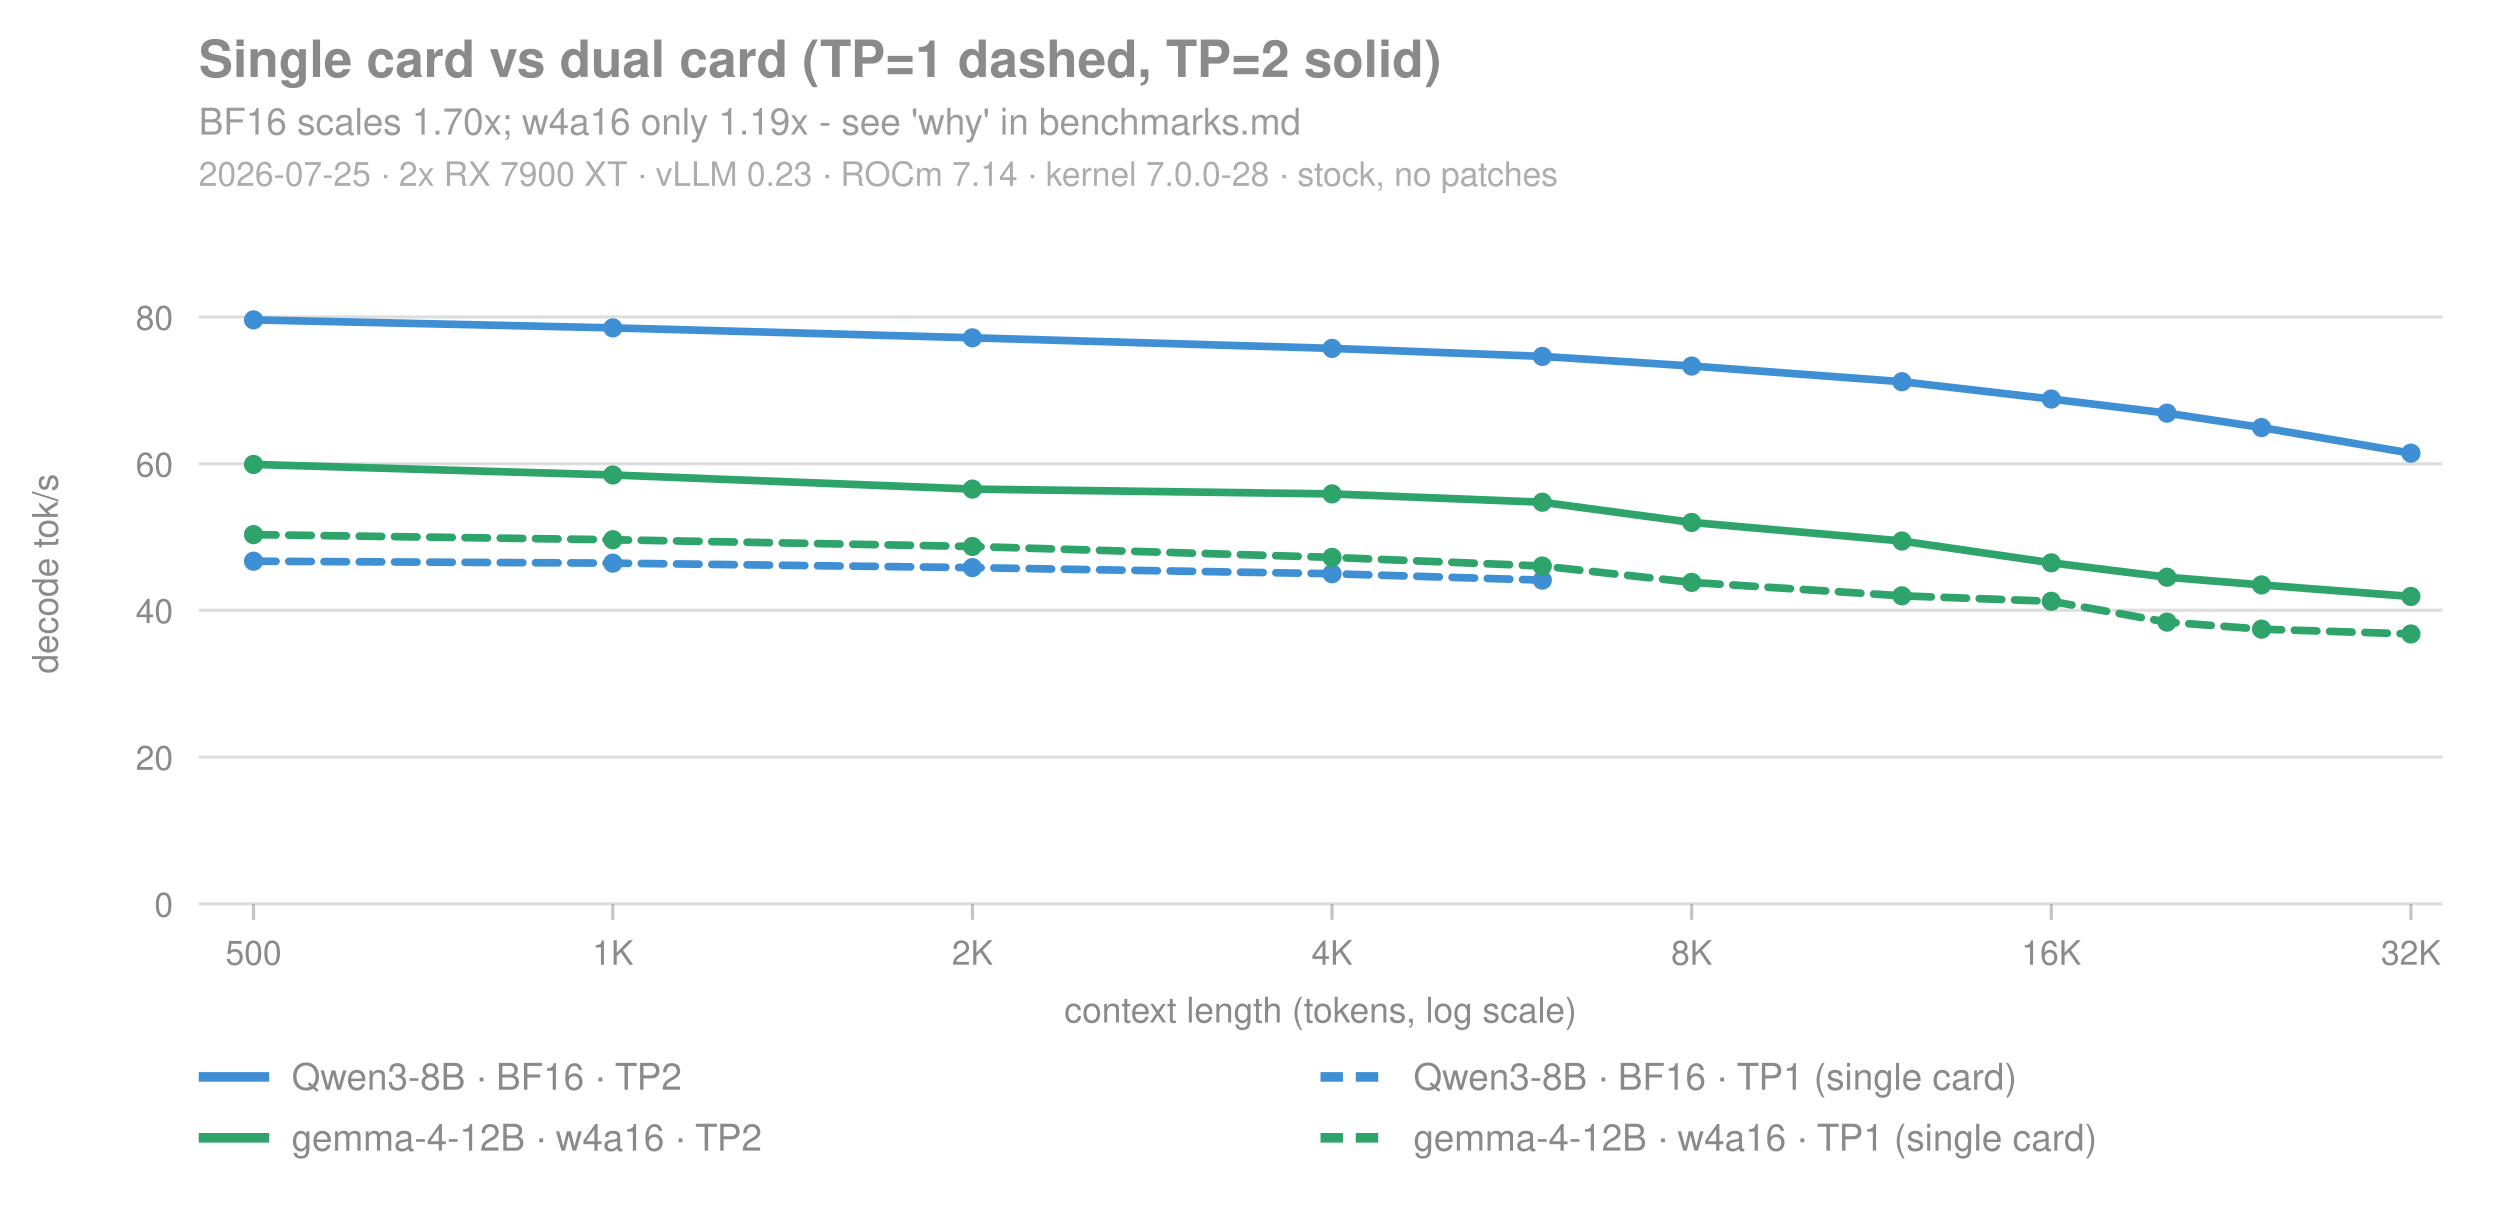
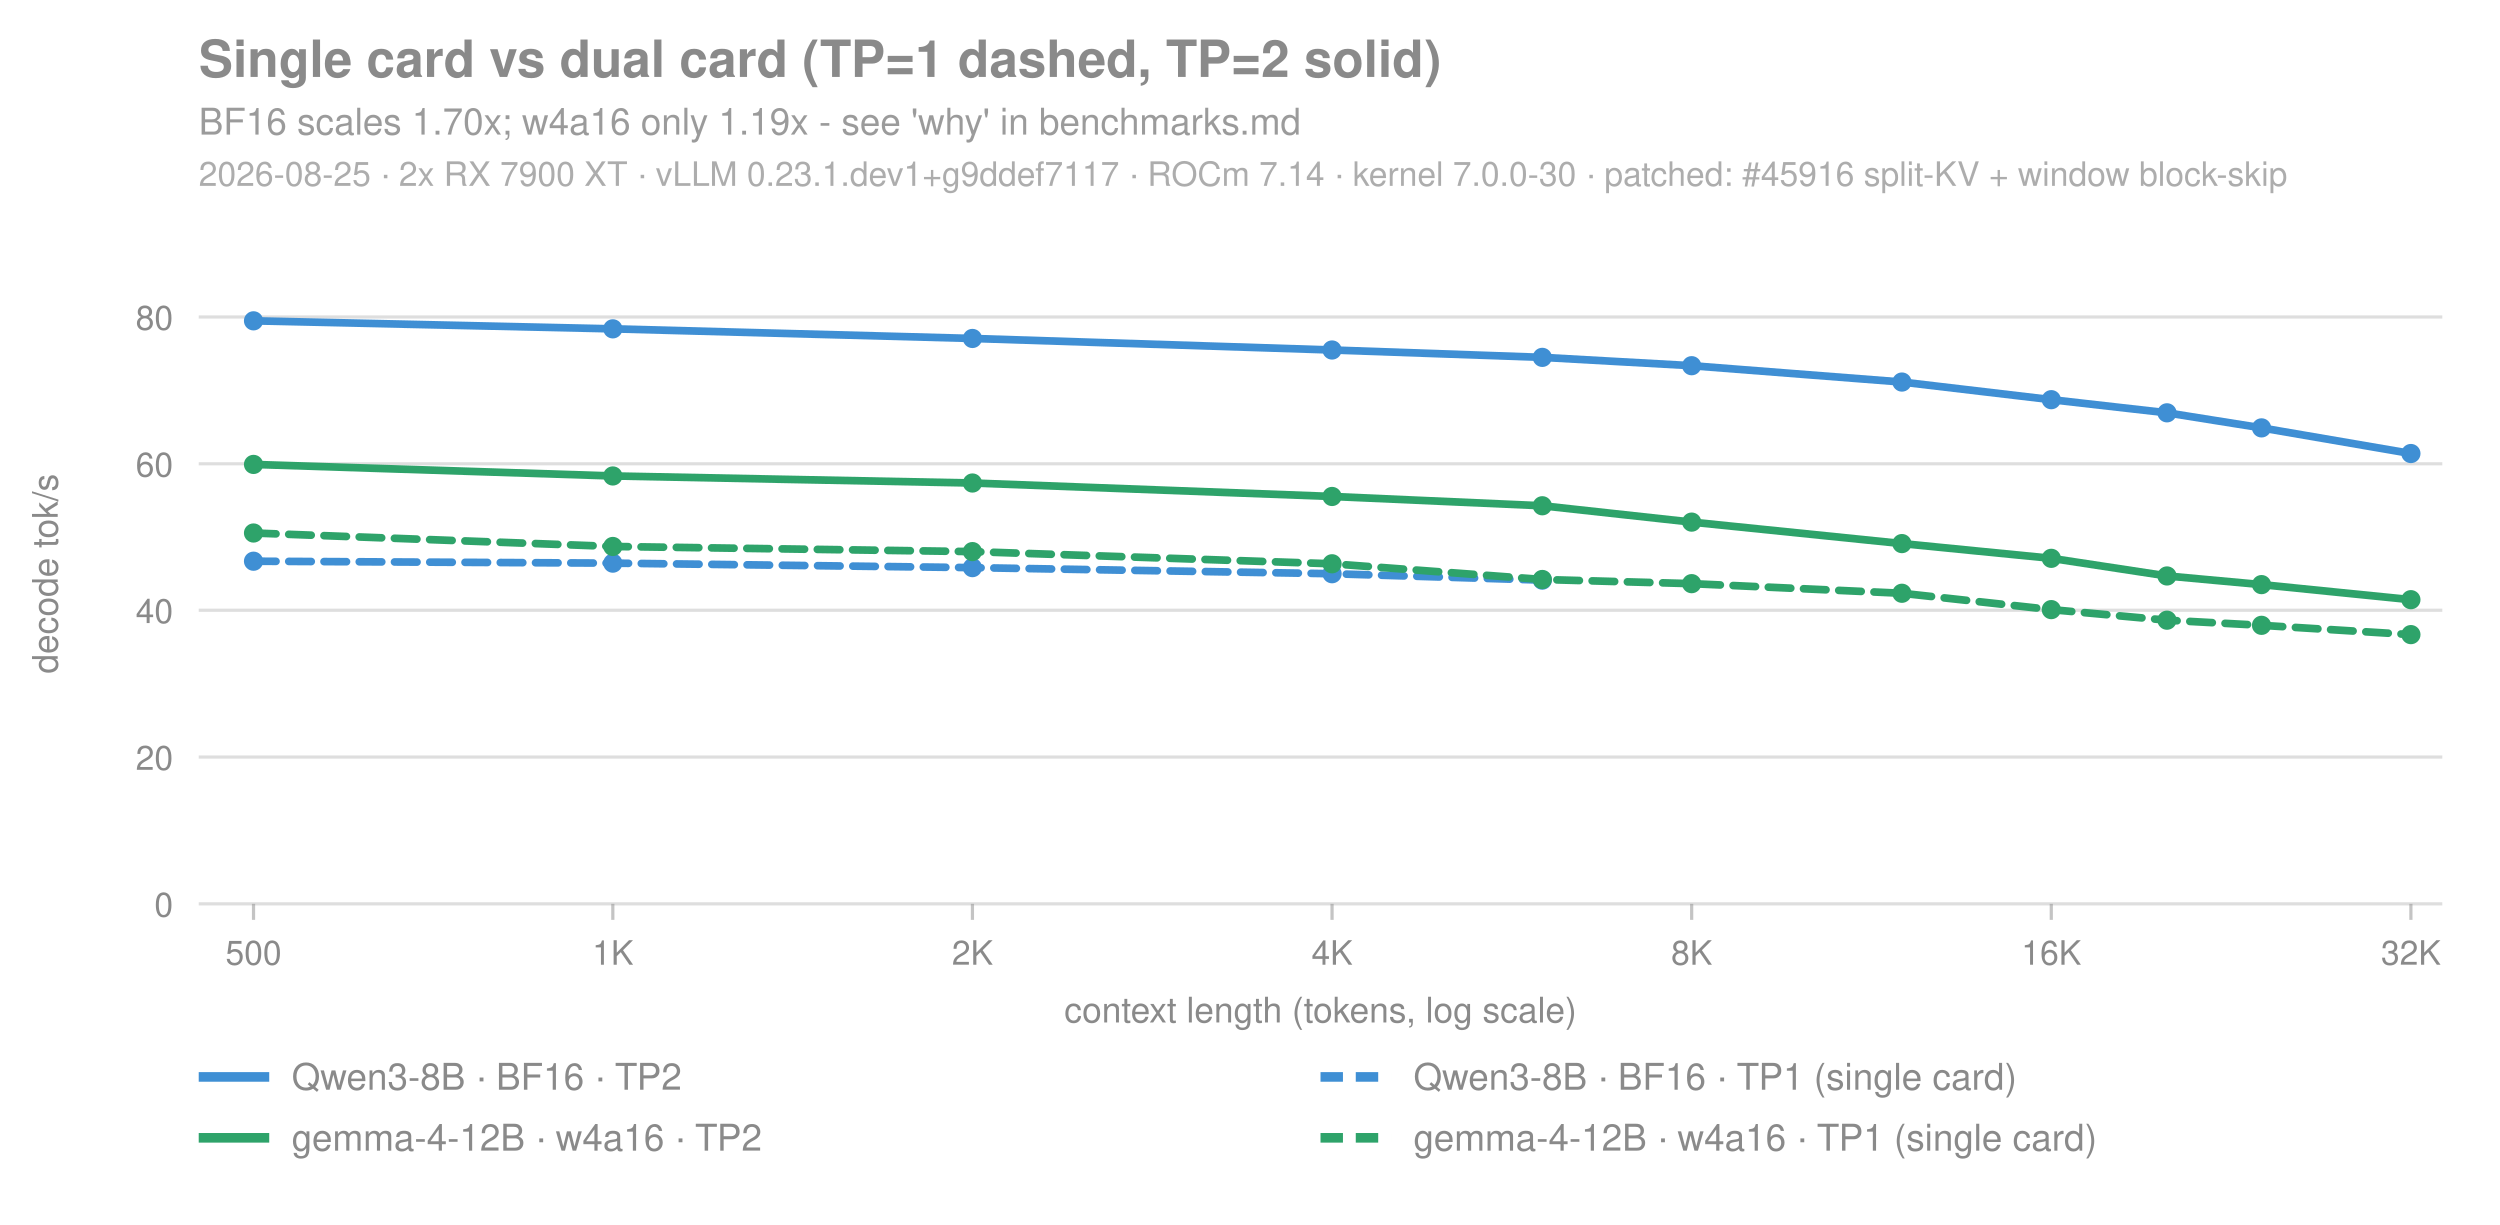
<svg xmlns="http://www.w3.org/2000/svg" viewBox="0 0 780 382" width="780" height="382" font-family="-apple-system,BlinkMacSystemFont,Segoe UI,Helvetica,Arial,sans-serif">
  <text x="62" y="24" font-size="16" font-weight="700" fill="#8a8a8a">Single card vs dual card (TP=1 dashed, TP=2 solid)</text>
  <text x="62" y="42" font-size="11.5" fill="#8a8a8a" opacity=".85">BF16 scales 1.70x; w4a16 only 1.19x - see 'why' in benchmarks.md</text>
-   <text x="62" y="58" font-size="10.5" fill="#8a8a8a" opacity=".7">2026-07-25 · 2x RX 7900 XT · vLLM 0.23 · ROCm 7.14 · kernel 7.0.0-28 · stock, no patches</text>
+   <text x="62" y="58" font-size="10.5" fill="#8a8a8a" opacity=".7">2026-08-25 · 2x RX 7900 XT · vLLM 0.23.1.dev1+g9ddef7117 · ROCm 7.14 · kernel 7.0.0-30 · patched: #45916 split-KV + window block-skip</text>
  <line x1="62" y1="282.0" x2="762" y2="282.0" stroke="#8a8a8a" stroke-width="1" opacity=".28" />
  <text x="54" y="286.0" font-size="10.5" fill="#8a8a8a" text-anchor="end">0</text>
  <line x1="62" y1="236.2" x2="762" y2="236.2" stroke="#8a8a8a" stroke-width="1" opacity=".28" />
  <text x="54" y="240.2" font-size="10.5" fill="#8a8a8a" text-anchor="end">20</text>
  <line x1="62" y1="190.4" x2="762" y2="190.4" stroke="#8a8a8a" stroke-width="1" opacity=".28" />
  <text x="54" y="194.4" font-size="10.5" fill="#8a8a8a" text-anchor="end">40</text>
  <line x1="62" y1="144.7" x2="762" y2="144.7" stroke="#8a8a8a" stroke-width="1" opacity=".28" />
  <text x="54" y="148.7" font-size="10.5" fill="#8a8a8a" text-anchor="end">60</text>
  <line x1="62" y1="98.9" x2="762" y2="98.9" stroke="#8a8a8a" stroke-width="1" opacity=".28" />
  <text x="54" y="102.9" font-size="10.5" fill="#8a8a8a" text-anchor="end">80</text>
  <line x1="79.1" y1="282" x2="79.1" y2="287" stroke="#8a8a8a" stroke-width="1" opacity=".5" />
  <text x="79.1" y="301" font-size="10.5" fill="#8a8a8a" text-anchor="middle">500</text>
  <line x1="191.2" y1="282" x2="191.2" y2="287" stroke="#8a8a8a" stroke-width="1" opacity=".5" />
  <text x="191.2" y="301" font-size="10.5" fill="#8a8a8a" text-anchor="middle">1K</text>
  <line x1="303.4" y1="282" x2="303.4" y2="287" stroke="#8a8a8a" stroke-width="1" opacity=".5" />
  <text x="303.4" y="301" font-size="10.5" fill="#8a8a8a" text-anchor="middle">2K</text>
  <line x1="415.6" y1="282" x2="415.6" y2="287" stroke="#8a8a8a" stroke-width="1" opacity=".5" />
  <text x="415.6" y="301" font-size="10.5" fill="#8a8a8a" text-anchor="middle">4K</text>
  <line x1="527.8" y1="282" x2="527.8" y2="287" stroke="#8a8a8a" stroke-width="1" opacity=".5" />
  <text x="527.8" y="301" font-size="10.5" fill="#8a8a8a" text-anchor="middle">8K</text>
  <line x1="640.0" y1="282" x2="640.0" y2="287" stroke="#8a8a8a" stroke-width="1" opacity=".5" />
  <text x="640.0" y="301" font-size="10.5" fill="#8a8a8a" text-anchor="middle">16K</text>
  <line x1="752.2" y1="282" x2="752.2" y2="287" stroke="#8a8a8a" stroke-width="1" opacity=".5" />
  <text x="752.2" y="301" font-size="10.5" fill="#8a8a8a" text-anchor="middle">32K</text>
  <text x="18" y="179" font-size="11" fill="#8a8a8a" text-anchor="middle" transform="rotate(-90 18 179)">decode tok/s</text>
  <text x="412" y="319" font-size="11" fill="#8a8a8a" text-anchor="middle">context length (tokens, log scale)</text>
-   <polyline points="79.1,99.8 191.2,102.3 303.4,105.4 415.6,108.7 481.2,111.2 527.8,114.2 593.4,119.1 640.0,124.5 676.1,128.9 705.6,133.4 752.2,141.4" fill="none" stroke="#3f8fd4" stroke-width="2.4" stroke-linejoin="round" stroke-linecap="round" />
-   <circle cx="79.1" cy="99.8" r="3" fill="#3f8fd4" />
-   <circle cx="191.2" cy="102.3" r="3" fill="#3f8fd4" />
-   <circle cx="303.4" cy="105.4" r="3" fill="#3f8fd4" />
-   <circle cx="415.6" cy="108.7" r="3" fill="#3f8fd4" />
-   <circle cx="481.2" cy="111.2" r="3" fill="#3f8fd4" />
-   <circle cx="527.8" cy="114.2" r="3" fill="#3f8fd4" />
-   <circle cx="593.4" cy="119.1" r="3" fill="#3f8fd4" />
-   <circle cx="640.0" cy="124.5" r="3" fill="#3f8fd4" />
-   <circle cx="676.1" cy="128.9" r="3" fill="#3f8fd4" />
-   <circle cx="705.6" cy="133.4" r="3" fill="#3f8fd4" />
-   <circle cx="752.2" cy="141.4" r="3" fill="#3f8fd4" />
+   <polyline points="79.1,100.1 191.2,102.6 303.4,105.6 415.6,109.2 481.2,111.5 527.8,114.1 593.4,119.2 640.0,124.7 676.1,128.8 705.6,133.5 752.2,141.5" fill="none" stroke="#3f8fd4" stroke-width="2.4" stroke-linejoin="round" stroke-linecap="round" />
+   <circle cx="79.1" cy="100.1" r="3" fill="#3f8fd4" />
+   <circle cx="191.2" cy="102.6" r="3" fill="#3f8fd4" />
+   <circle cx="303.4" cy="105.6" r="3" fill="#3f8fd4" />
+   <circle cx="415.6" cy="109.2" r="3" fill="#3f8fd4" />
+   <circle cx="481.2" cy="111.5" r="3" fill="#3f8fd4" />
+   <circle cx="527.8" cy="114.1" r="3" fill="#3f8fd4" />
+   <circle cx="593.4" cy="119.2" r="3" fill="#3f8fd4" />
+   <circle cx="640.0" cy="124.7" r="3" fill="#3f8fd4" />
+   <circle cx="676.1" cy="128.8" r="3" fill="#3f8fd4" />
+   <circle cx="705.6" cy="133.5" r="3" fill="#3f8fd4" />
+   <circle cx="752.2" cy="141.5" r="3" fill="#3f8fd4" />
  <polyline points="79.1,175.1 191.2,175.7 303.4,177.1 415.6,179.0 481.2,181.0" fill="none" stroke="#3f8fd4" stroke-width="2.4" stroke-linejoin="round" stroke-linecap="round" stroke-dasharray="7 4" />
  <circle cx="79.1" cy="175.1" r="3" fill="#3f8fd4" />
  <circle cx="191.2" cy="175.7" r="3" fill="#3f8fd4" />
  <circle cx="303.4" cy="177.1" r="3" fill="#3f8fd4" />
  <circle cx="415.6" cy="179.0" r="3" fill="#3f8fd4" />
  <circle cx="481.2" cy="181.0" r="3" fill="#3f8fd4" />
-   <polyline points="79.1,144.9 191.2,148.2 303.4,152.6 415.6,154.1 481.2,156.7 527.8,163.0 593.4,168.8 640.0,175.6 676.1,180.1 705.6,182.5 752.2,186.1" fill="none" stroke="#2ea36a" stroke-width="2.4" stroke-linejoin="round" stroke-linecap="round" />
+   <polyline points="79.1,144.9 191.2,148.5 303.4,150.7 415.6,154.9 481.2,157.8 527.8,162.9 593.4,169.6 640.0,174.2 676.1,179.7 705.6,182.4 752.2,187.1" fill="none" stroke="#2ea36a" stroke-width="2.4" stroke-linejoin="round" stroke-linecap="round" />
  <circle cx="79.1" cy="144.9" r="3" fill="#2ea36a" />
-   <circle cx="191.2" cy="148.2" r="3" fill="#2ea36a" />
-   <circle cx="303.4" cy="152.6" r="3" fill="#2ea36a" />
-   <circle cx="415.6" cy="154.1" r="3" fill="#2ea36a" />
-   <circle cx="481.2" cy="156.7" r="3" fill="#2ea36a" />
-   <circle cx="527.8" cy="163.0" r="3" fill="#2ea36a" />
-   <circle cx="593.4" cy="168.8" r="3" fill="#2ea36a" />
-   <circle cx="640.0" cy="175.6" r="3" fill="#2ea36a" />
-   <circle cx="676.1" cy="180.1" r="3" fill="#2ea36a" />
-   <circle cx="705.6" cy="182.5" r="3" fill="#2ea36a" />
-   <circle cx="752.2" cy="186.1" r="3" fill="#2ea36a" />
-   <polyline points="79.1,166.8 191.2,168.4 303.4,170.5 415.6,173.9 481.2,176.6 527.8,181.7 593.4,185.9 640.0,187.6 676.1,194.1 705.6,196.3 752.2,197.8" fill="none" stroke="#2ea36a" stroke-width="2.4" stroke-linejoin="round" stroke-linecap="round" stroke-dasharray="7 4" />
-   <circle cx="79.1" cy="166.8" r="3" fill="#2ea36a" />
-   <circle cx="191.2" cy="168.4" r="3" fill="#2ea36a" />
-   <circle cx="303.4" cy="170.5" r="3" fill="#2ea36a" />
-   <circle cx="415.6" cy="173.9" r="3" fill="#2ea36a" />
-   <circle cx="481.2" cy="176.6" r="3" fill="#2ea36a" />
-   <circle cx="527.8" cy="181.7" r="3" fill="#2ea36a" />
-   <circle cx="593.4" cy="185.9" r="3" fill="#2ea36a" />
-   <circle cx="640.0" cy="187.6" r="3" fill="#2ea36a" />
-   <circle cx="676.1" cy="194.1" r="3" fill="#2ea36a" />
-   <circle cx="705.6" cy="196.3" r="3" fill="#2ea36a" />
-   <circle cx="752.2" cy="197.8" r="3" fill="#2ea36a" />
+   <circle cx="191.2" cy="148.5" r="3" fill="#2ea36a" />
+   <circle cx="303.4" cy="150.7" r="3" fill="#2ea36a" />
+   <circle cx="415.6" cy="154.9" r="3" fill="#2ea36a" />
+   <circle cx="481.2" cy="157.8" r="3" fill="#2ea36a" />
+   <circle cx="527.8" cy="162.9" r="3" fill="#2ea36a" />
+   <circle cx="593.4" cy="169.6" r="3" fill="#2ea36a" />
+   <circle cx="640.0" cy="174.2" r="3" fill="#2ea36a" />
+   <circle cx="676.1" cy="179.7" r="3" fill="#2ea36a" />
+   <circle cx="705.6" cy="182.4" r="3" fill="#2ea36a" />
+   <circle cx="752.2" cy="187.1" r="3" fill="#2ea36a" />
+   <polyline points="79.1,166.3 191.2,170.5 303.4,172.1 415.6,175.9 481.2,180.8 527.8,182.1 593.4,185.1 640.0,190.2 676.1,193.5 705.6,195.1 752.2,198.0" fill="none" stroke="#2ea36a" stroke-width="2.4" stroke-linejoin="round" stroke-linecap="round" stroke-dasharray="7 4" />
+   <circle cx="79.1" cy="166.3" r="3" fill="#2ea36a" />
+   <circle cx="191.2" cy="170.5" r="3" fill="#2ea36a" />
+   <circle cx="303.4" cy="172.1" r="3" fill="#2ea36a" />
+   <circle cx="415.6" cy="175.9" r="3" fill="#2ea36a" />
+   <circle cx="481.2" cy="180.8" r="3" fill="#2ea36a" />
+   <circle cx="527.8" cy="182.1" r="3" fill="#2ea36a" />
+   <circle cx="593.4" cy="185.1" r="3" fill="#2ea36a" />
+   <circle cx="640.0" cy="190.2" r="3" fill="#2ea36a" />
+   <circle cx="676.1" cy="193.5" r="3" fill="#2ea36a" />
+   <circle cx="705.6" cy="195.1" r="3" fill="#2ea36a" />
+   <circle cx="752.2" cy="198.0" r="3" fill="#2ea36a" />
  <line x1="62.0" y1="336" x2="84.0" y2="336" stroke="#3f8fd4" stroke-width="3" />
  <text x="91.0" y="340" font-size="11.5" fill="#8a8a8a">Qwen3-8B · BF16 · TP2</text>
  <line x1="412.0" y1="336" x2="434.0" y2="336" stroke="#3f8fd4" stroke-width="3" stroke-dasharray="7 4" />
  <text x="441.0" y="340" font-size="11.5" fill="#8a8a8a">Qwen3-8B · BF16 · TP1 (single card)</text>
  <line x1="62.0" y1="355" x2="84.0" y2="355" stroke="#2ea36a" stroke-width="3" />
  <text x="91.0" y="359" font-size="11.5" fill="#8a8a8a">gemma-4-12B · w4a16 · TP2</text>
  <line x1="412.0" y1="355" x2="434.0" y2="355" stroke="#2ea36a" stroke-width="3" stroke-dasharray="7 4" />
  <text x="441.0" y="359" font-size="11.5" fill="#8a8a8a">gemma-4-12B · w4a16 · TP1 (single card)</text>
</svg>
